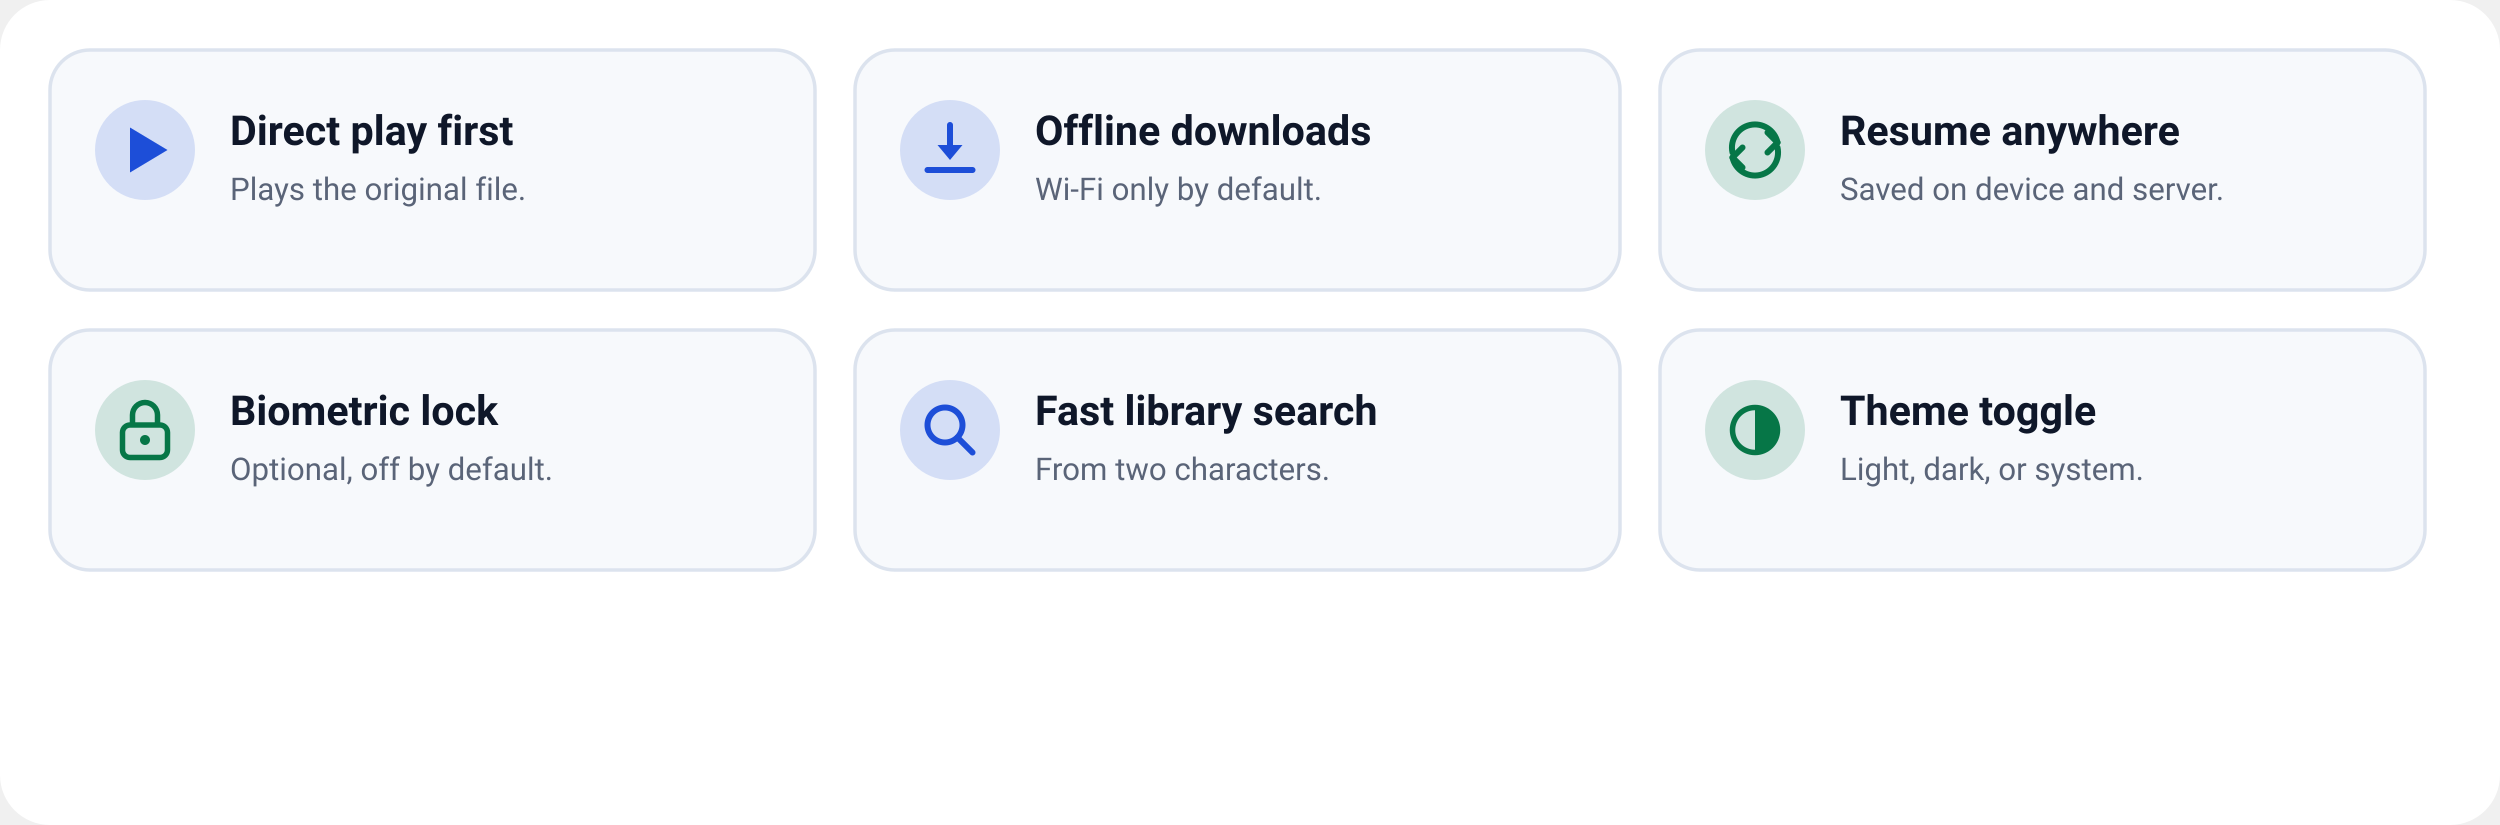
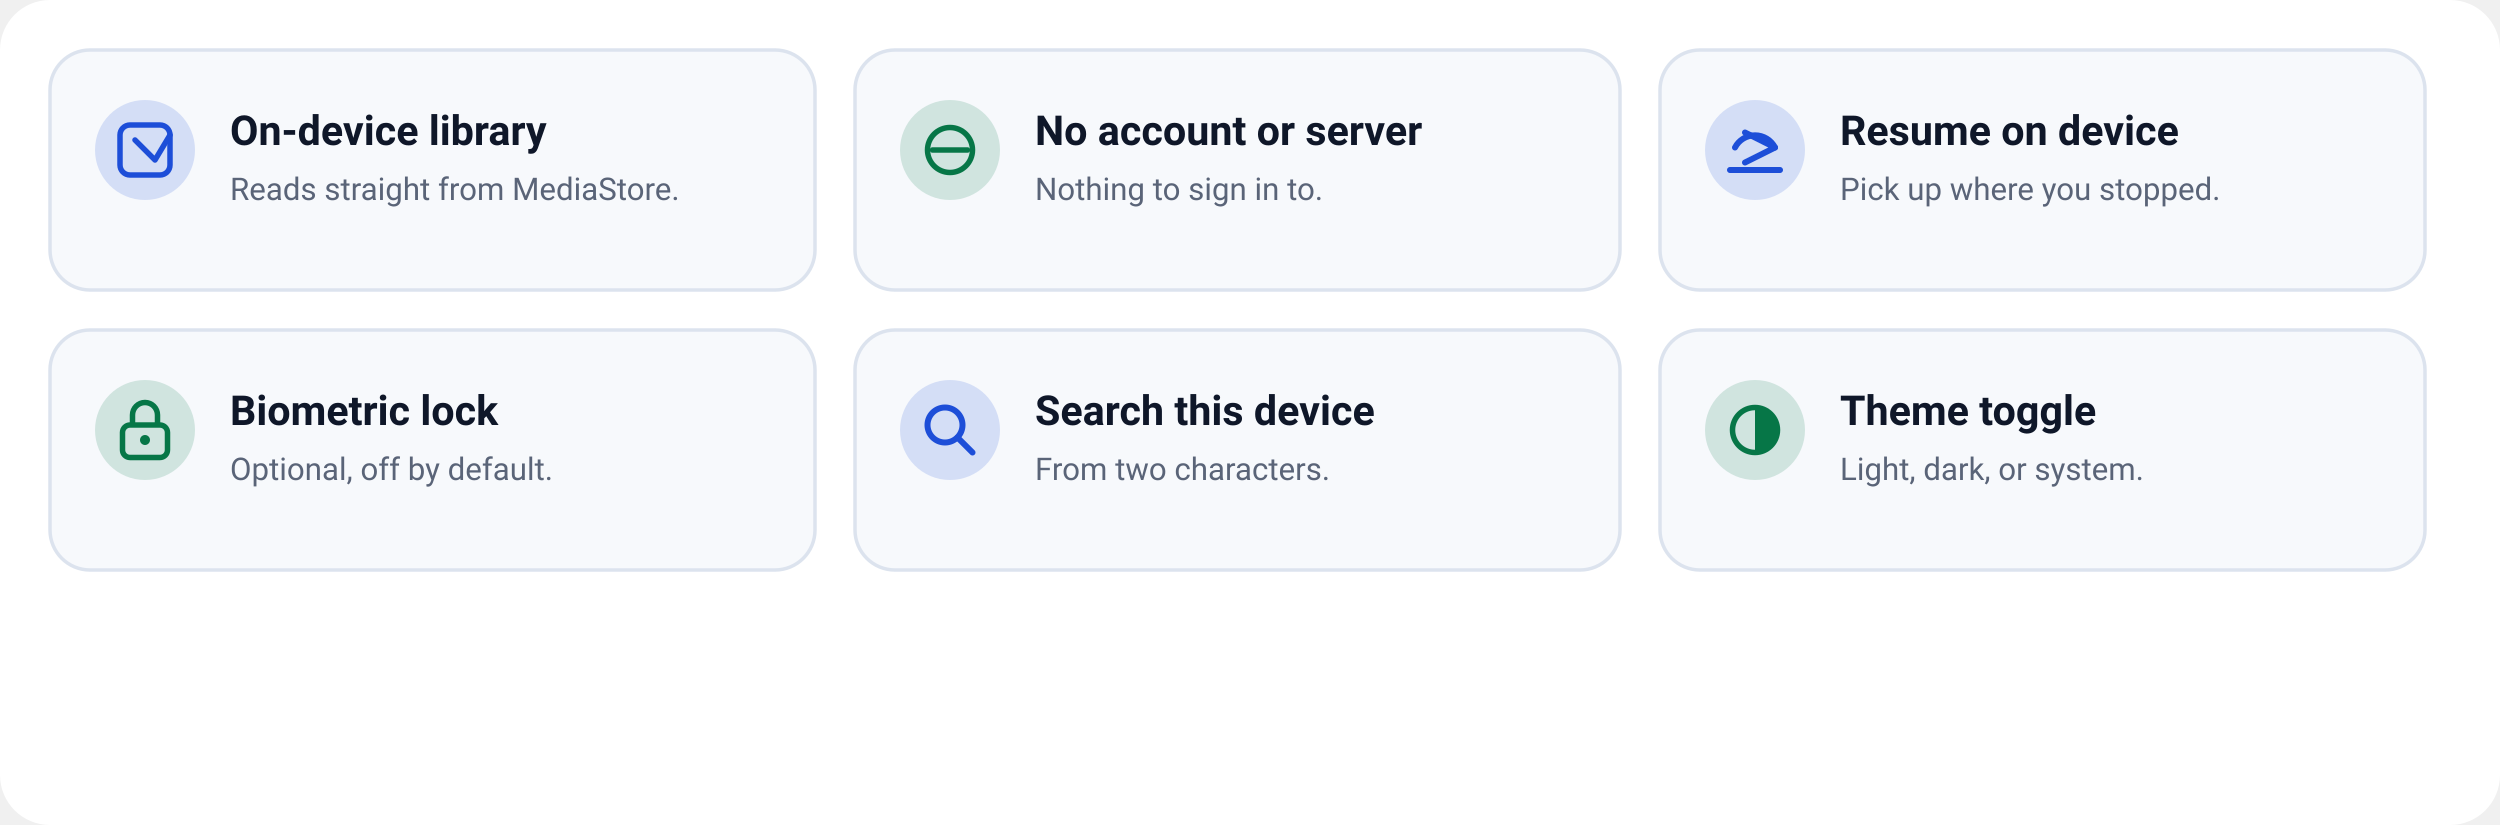
<svg xmlns="http://www.w3.org/2000/svg" viewBox="0 0 1000 330" width="1000" height="330" role="img" aria-labelledby="ft fd">
  <rect width="1000" height="330" rx="20" fill="#FFFFFF" />
  <rect x="20" y="20" width="306" height="96" rx="16" fill="#F7F9FC" stroke="#DCE3EE" stroke-width="1.4" />
  <circle cx="58" cy="60" r="20" fill="#1D4ED8" fill-opacity="0.16" />
-   <path d="M52,51 L52,69 L67,60 Z" fill="#1D4ED8" />
-   <text x="92" y="58" font-family="ui-sans-serif, system-ui, 'Segoe UI', Roboto, Helvetica, Arial, sans-serif" font-size="16.5" font-weight="700" fill="#0F1729">Direct play first</text>
-   <text x="92" y="80" font-family="ui-sans-serif, system-ui, 'Segoe UI', Roboto, Helvetica, Arial, sans-serif" font-size="12.5" fill="#5A6478">Plays the original file.</text>
+   <rect x="48" y="50" width="20" height="20" rx="4" fill="none" stroke="#1D4ED8" stroke-width="2.2" />
+   <path d="M54,56 L62,64 L68,54" fill="none" stroke="#1D4ED8" stroke-width="2.2" stroke-linecap="round" stroke-linejoin="round" />
+   <text x="92" y="58" font-family="ui-sans-serif, system-ui, 'Segoe UI', Roboto, Helvetica, Arial, sans-serif" font-size="16.5" font-weight="700" fill="#0F1729">On-device library</text>
+   <text x="92" y="80" font-family="ui-sans-serif, system-ui, 'Segoe UI', Roboto, Helvetica, Arial, sans-serif" font-size="12.5" fill="#5A6478">Reads straight from MediaStore.</text>
  <rect x="342" y="20" width="306" height="96" rx="16" fill="#F7F9FC" stroke="#DCE3EE" stroke-width="1.4" />
-   <circle cx="380" cy="60" r="20" fill="#1D4ED8" fill-opacity="0.16" />
-   <line x1="380" y1="50" x2="380" y2="61" stroke="#1D4ED8" stroke-width="2.4" stroke-linecap="round" />
-   <path d="M375,58 L380,64 L385,58 Z" fill="#1D4ED8" />
-   <line x1="371" y1="68" x2="389" y2="68" stroke="#1D4ED8" stroke-width="2.4" stroke-linecap="round" />
-   <text x="414" y="58" font-family="ui-sans-serif, system-ui, 'Segoe UI', Roboto, Helvetica, Arial, sans-serif" font-size="16.5" font-weight="700" fill="#0F1729">Offline downloads</text>
-   <text x="414" y="80" font-family="ui-sans-serif, system-ui, 'Segoe UI', Roboto, Helvetica, Arial, sans-serif" font-size="12.5" fill="#5A6478">Wi-Fi only by default.</text>
+   <circle cx="380" cy="60" r="20" fill="#067647" fill-opacity="0.16" />
+   <circle cx="380" cy="60" r="9" fill="none" stroke="#067647" stroke-width="2.2" />
+   <line x1="373" y1="60" x2="387" y2="60" stroke="#067647" stroke-width="2.2" stroke-linecap="round" />
+   <text x="414" y="58" font-family="ui-sans-serif, system-ui, 'Segoe UI', Roboto, Helvetica, Arial, sans-serif" font-size="16.5" font-weight="700" fill="#0F1729">No account or server</text>
+   <text x="414" y="80" font-family="ui-sans-serif, system-ui, 'Segoe UI', Roboto, Helvetica, Arial, sans-serif" font-size="12.5" fill="#5A6478">Nothing to sign in to.</text>
  <rect x="664" y="20" width="306" height="96" rx="16" fill="#F7F9FC" stroke="#DCE3EE" stroke-width="1.4" />
-   <circle cx="702" cy="60" r="20" fill="#067647" fill-opacity="0.16" />
-   <path d="M693,61 A9,9 0 0 1 711,57" fill="none" stroke="#067647" stroke-width="2.4" stroke-linecap="round" />
-   <path d="M707,53 L711,57 L707,61" fill="none" stroke="#067647" stroke-width="2.4" stroke-linecap="round" stroke-linejoin="round" />
-   <path d="M711,59 A9,9 0 0 1 693,63" fill="none" stroke="#067647" stroke-width="2.4" stroke-linecap="round" />
-   <path d="M697,67 L693,63 L697,59" fill="none" stroke="#067647" stroke-width="2.4" stroke-linecap="round" stroke-linejoin="round" />
-   <text x="736" y="58" font-family="ui-sans-serif, system-ui, 'Segoe UI', Roboto, Helvetica, Arial, sans-serif" font-size="16.5" font-weight="700" fill="#0F1729">Resume anywhere</text>
-   <text x="736" y="80" font-family="ui-sans-serif, system-ui, 'Segoe UI', Roboto, Helvetica, Arial, sans-serif" font-size="12.5" fill="#5A6478">Saved on device and server.</text>
+   <circle cx="702" cy="60" r="20" fill="#1D4ED8" fill-opacity="0.16" />
+   <path d="M694,59 A9,9 0 0 1 710,59" fill="none" stroke="#1D4ED8" stroke-width="2.4" stroke-linecap="round" />
+   <path d="M698,53 L710,59 L698,65" fill="none" stroke="#1D4ED8" stroke-width="2.4" stroke-linecap="round" stroke-linejoin="round" />
+   <line x1="692" y1="68" x2="712" y2="68" stroke="#1D4ED8" stroke-width="2.4" stroke-linecap="round" />
+   <text x="736" y="58" font-family="ui-sans-serif, system-ui, 'Segoe UI', Roboto, Helvetica, Arial, sans-serif" font-size="16.5" font-weight="700" fill="#0F1729">Resume on device</text>
+   <text x="736" y="80" font-family="ui-sans-serif, system-ui, 'Segoe UI', Roboto, Helvetica, Arial, sans-serif" font-size="12.5" fill="#5A6478">Pick up where you stopped.</text>
  <rect x="20" y="132" width="306" height="96" rx="16" fill="#F7F9FC" stroke="#DCE3EE" stroke-width="1.4" />
  <circle cx="58" cy="172" r="20" fill="#067647" fill-opacity="0.16" />
  <rect x="49" y="170" width="18" height="13" rx="3" fill="none" stroke="#067647" stroke-width="2.2" />
  <path d="M53,170 L53,166 A5,5 0 0 1 63,166 L63,170" fill="none" stroke="#067647" stroke-width="2.2" />
  <circle cx="58" cy="176" r="2" fill="#067647" />
  <text x="92" y="170" font-family="ui-sans-serif, system-ui, 'Segoe UI', Roboto, Helvetica, Arial, sans-serif" font-size="16.5" font-weight="700" fill="#0F1729">Biometric lock</text>
  <text x="92" y="192" font-family="ui-sans-serif, system-ui, 'Segoe UI', Roboto, Helvetica, Arial, sans-serif" font-size="12.5" fill="#5A6478">Optional, off by default.</text>
  <rect x="342" y="132" width="306" height="96" rx="16" fill="#F7F9FC" stroke="#DCE3EE" stroke-width="1.4" />
  <circle cx="380" cy="172" r="20" fill="#1D4ED8" fill-opacity="0.16" />
  <circle cx="378" cy="170" r="7" fill="none" stroke="#1D4ED8" stroke-width="2.4" />
  <line x1="383" y1="175" x2="389" y2="181" stroke="#1D4ED8" stroke-width="2.4" stroke-linecap="round" />
-   <text x="414" y="170" font-family="ui-sans-serif, system-ui, 'Segoe UI', Roboto, Helvetica, Arial, sans-serif" font-size="16.5" font-weight="700" fill="#0F1729">Fast library search</text>
+   <text x="414" y="170" font-family="ui-sans-serif, system-ui, 'Segoe UI', Roboto, Helvetica, Arial, sans-serif" font-size="16.5" font-weight="700" fill="#0F1729">Search this device</text>
  <text x="414" y="192" font-family="ui-sans-serif, system-ui, 'Segoe UI', Roboto, Helvetica, Arial, sans-serif" font-size="12.5" fill="#5A6478">From two characters.</text>
  <rect x="664" y="132" width="306" height="96" rx="16" fill="#F7F9FC" stroke="#DCE3EE" stroke-width="1.4" />
  <circle cx="702" cy="172" r="20" fill="#067647" fill-opacity="0.16" />
  <circle cx="702" cy="172" r="9" fill="none" stroke="#067647" stroke-width="2.2" />
  <path d="M702,163 A9,9 0 0 1 702,181 Z" fill="#067647" />
  <text x="736" y="170" font-family="ui-sans-serif, system-ui, 'Segoe UI', Roboto, Helvetica, Arial, sans-serif" font-size="16.5" font-weight="700" fill="#0F1729">Theme toggle</text>
  <text x="736" y="192" font-family="ui-sans-serif, system-ui, 'Segoe UI', Roboto, Helvetica, Arial, sans-serif" font-size="12.5" fill="#5A6478">Light, dark, or system.</text>
</svg>
